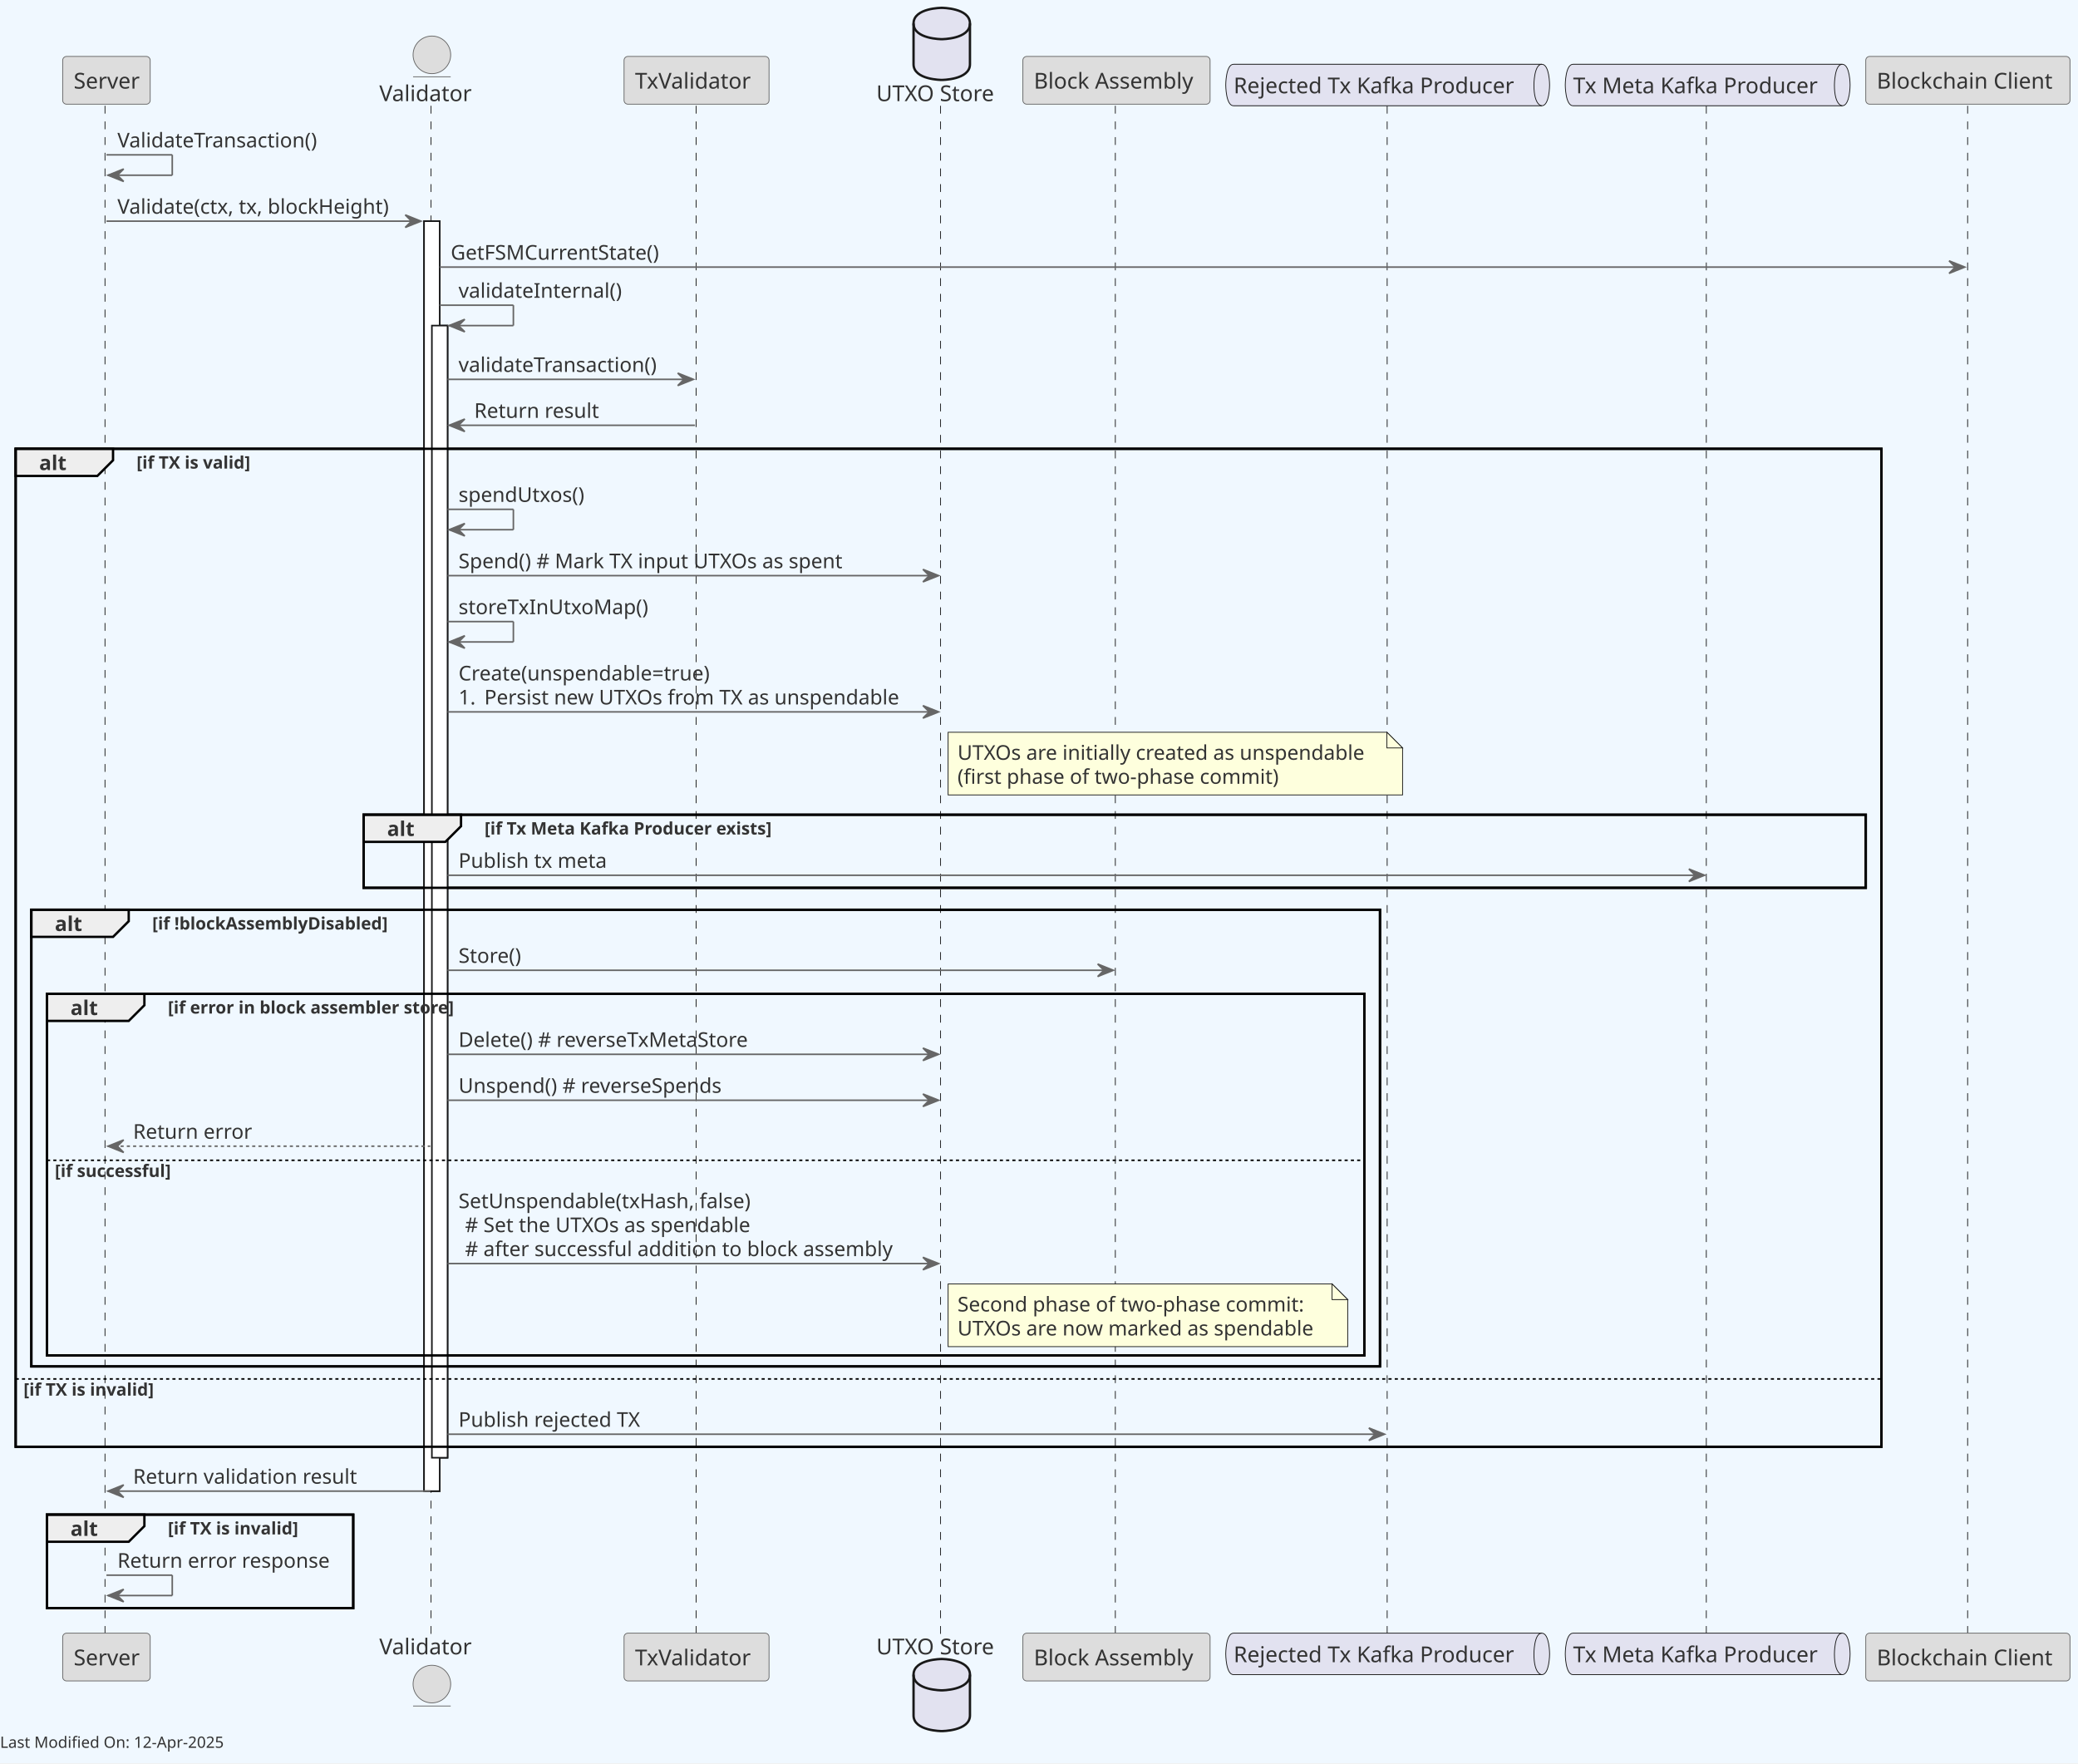
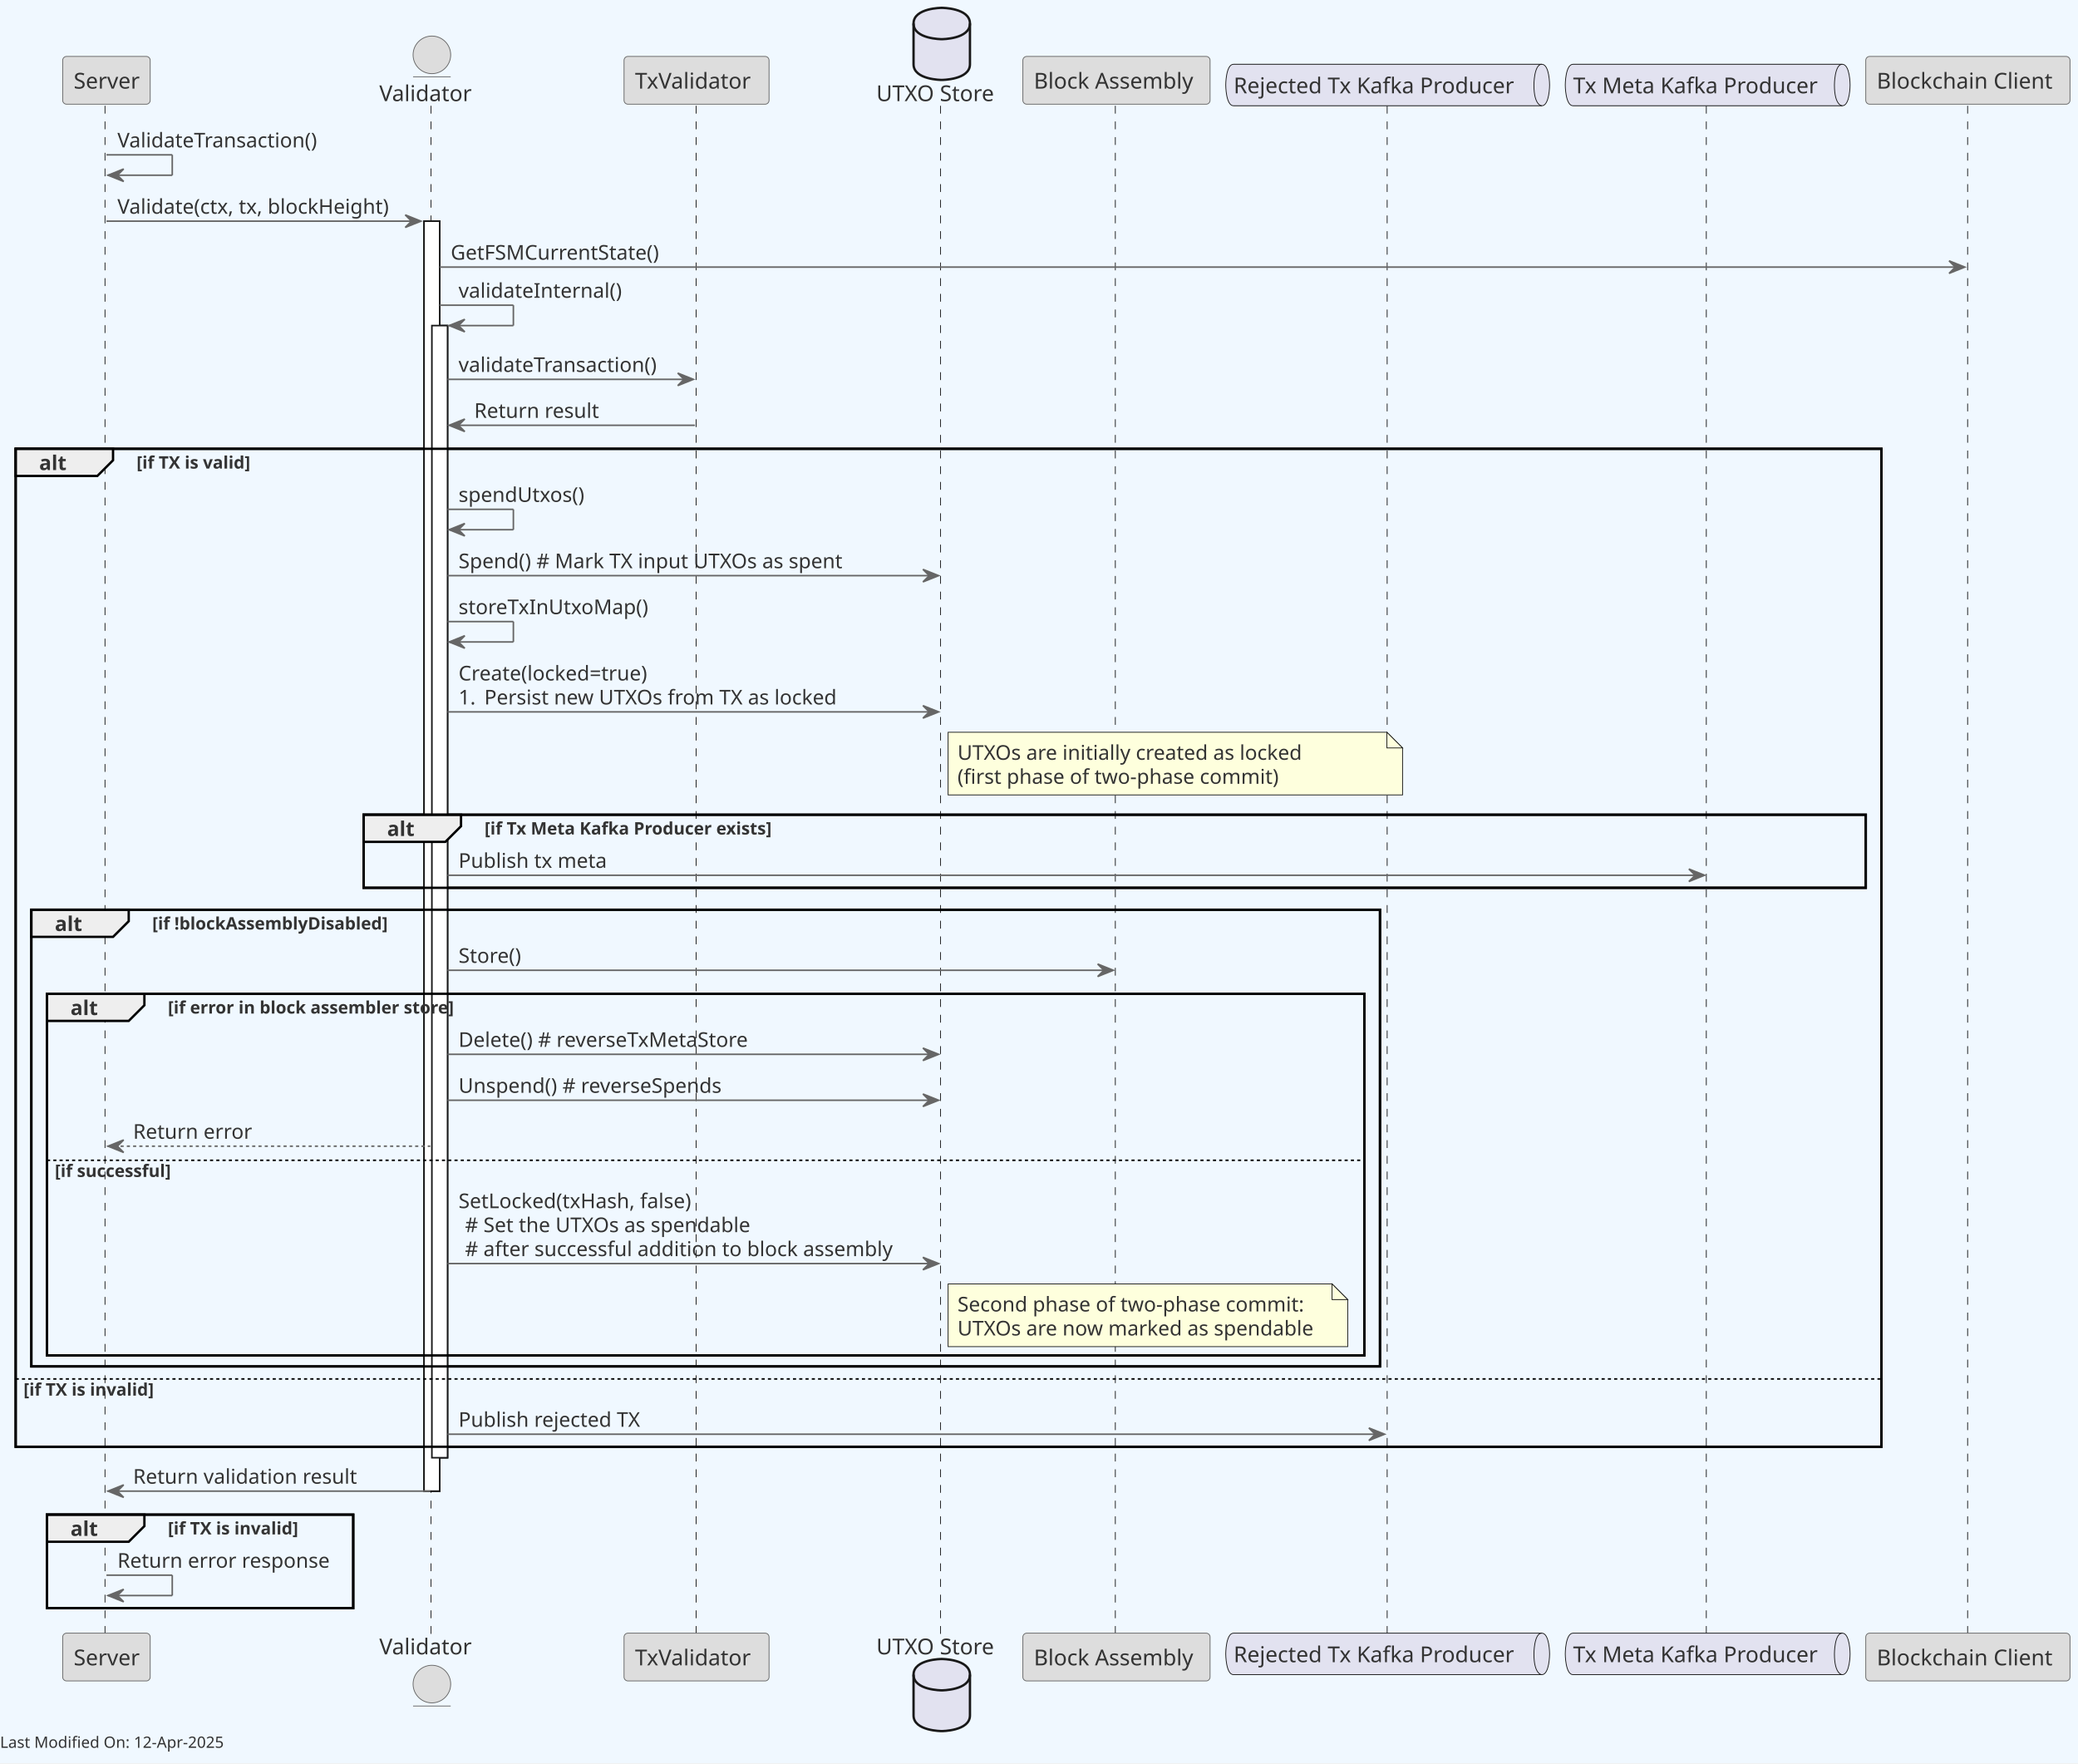
<svg xmlns="http://www.w3.org/2000/svg" contentStyleType="text/css" height="1125" preserveAspectRatio="none" viewBox="0 0 1326 1125" width="1326" zoomAndPan="magnify">
  <path d="m0 0h1326v1125h-1326z" fill="#f0f8ff" />
  <path d="m270.591 141.109h10v810.295h-10z" fill="#fff" stroke="#181818" />
  <path d="m275.591 207.731h10v722.363h-10z" fill="#fff" stroke="#181818" />
  <path d="m10 286.352h1190.57v636.742h-1190.57z" fill="none" stroke="#000" stroke-width="1.5" />
  <path d="m232.048 519.836h958.523v46.621h-958.523z" fill="none" stroke="#000" stroke-width="1.5" />
  <path d="m20 580.457h860.597v291.371h-860.597z" fill="none" stroke="#000" stroke-width="1.5" />
  <path d="m30 634.078h840.597v230.75h-840.597z" fill="none" stroke="#000" stroke-width="1.5" />
  <path d="m30 966.404h195.408v59.621h-195.408z" fill="none" stroke="#000" stroke-width="1.5" />
  <g stroke-width=".5">
    <path d="m67 67.488v975.537" stroke="#181818" stroke-dasharray="5 5" />
    <path d="m275.048 67.488v975.537" stroke="#181818" stroke-dasharray="5 5" />
    <path d="m444.212 67.488v975.537" stroke="#181818" stroke-dasharray="5 5" />
    <path d="m600.179 67.488v975.537" stroke="#181818" stroke-dasharray="5 5" />
    <path d="m711.705 67.488v975.537" stroke="#181818" stroke-dasharray="5 5" />
    <path d="m885.163 67.488v975.537" stroke="#181818" stroke-dasharray="5 5" />
    <path d="m1088.818 67.488v975.537" stroke="#181818" stroke-dasharray="5 5" />
    <path d="m1255.57 67.488v975.537" stroke="#181818" stroke-dasharray="5 5" />
    <rect fill="#ddd" height="30.488" rx="2.5" stroke="#666" width="55.843" x="40" y="36" />
  </g>
  <text fill="#333" font-family="sans-serif" font-size="14" lengthAdjust="spacing" textLength="41.843" x="47" y="56.535">Server</text>
  <rect fill="#ddd" height="30.488" rx="2.5" stroke="#666" stroke-width=".5" width="55.843" x="40" y="1042.025" />
  <text fill="#333" font-family="sans-serif" font-size="14" lengthAdjust="spacing" textLength="41.843" x="47" y="1062.561">Server</text>
  <text fill="#333" font-family="sans-serif" font-size="14" lengthAdjust="spacing" textLength="61.086" x="242.048" y="64.535">Validator</text>
  <ellipse cx="275.591" cy="35" fill="#ddd" rx="12" ry="12" stroke="#666" stroke-width=".5" />
  <path d="m263.591 49h24" stroke="#666" stroke-width=".5" />
  <text fill="#333" font-family="sans-serif" font-size="14" lengthAdjust="spacing" textLength="61.086" x="242.048" y="1055.561">Validator</text>
  <ellipse cx="275.591" cy="1074.514" fill="#ddd" rx="12" ry="12" stroke="#666" stroke-width=".5" />
  <path d="m263.591 1088.514h24" stroke="#666" stroke-width=".5" />
  <rect fill="#ddd" height="30.488" rx="2.5" stroke="#666" stroke-width=".5" width="92.524" x="398.212" y="36" />
  <text fill="#333" font-family="sans-serif" font-size="14" lengthAdjust="spacing" textLength="78.524" x="405.212" y="56.535">TxValidator</text>
  <rect fill="#ddd" height="30.488" rx="2.5" stroke="#666" stroke-width=".5" width="92.524" x="398.212" y="1042.025" />
  <text fill="#333" font-family="sans-serif" font-size="14" lengthAdjust="spacing" textLength="78.524" x="405.212" y="1062.561">TxValidator</text>
  <text fill="#333" font-family="sans-serif" font-size="14" lengthAdjust="spacing" textLength="77.526" x="559.179" y="64.535">UTXO Store</text>
  <path d="m582.942 15c0-10 18-10 18-10s18 0 18 10v26c0 10-18 10-18 10s-18 0-18-10z" fill="#e2e2f0" stroke="#181818" stroke-width="1.5" />
  <path d="m582.942 15c0 10 18 10 18 10s18 0 18-10" fill="none" stroke="#181818" stroke-width="1.5" />
  <text fill="#333" font-family="sans-serif" font-size="14" lengthAdjust="spacing" textLength="77.526" x="559.179" y="1055.561">UTXO Store</text>
  <path d="m582.942 1068.514c0-10 18-10 18-10s18 0 18 10v26c0 10-18 10-18 10s-18 0-18-10z" fill="#e2e2f0" stroke="#181818" stroke-width="1.5" />
  <path d="m582.942 1068.514c0 10 18 10 18 10s18 0 18-10" fill="none" stroke="#181818" stroke-width="1.5" />
  <rect fill="#ddd" height="30.488" rx="2.5" stroke="#666" stroke-width=".5" width="119.458" x="652.705" y="36" />
  <text fill="#333" font-family="sans-serif" font-size="14" lengthAdjust="spacing" textLength="105.458" x="659.705" y="56.535">Block Assembly</text>
  <rect fill="#ddd" height="30.488" rx="2.5" stroke="#666" stroke-width=".5" width="119.458" x="652.705" y="1042.025" />
  <text fill="#333" font-family="sans-serif" font-size="14" lengthAdjust="spacing" textLength="105.458" x="659.705" y="1062.561">Block Assembly</text>
  <path d="m787.163 41h196.655c5 0 5 13.244 5 13.244s0 13.244-5 13.244h-196.655c-5 0-5-13.244-5-13.244s0-13.244 5-13.244" fill="#e2e2f0" stroke="#181818" stroke-width=".5" />
  <path d="m983.818 41c-5 0-5 13.244-5 13.244 0 13.244 5 13.244 5 13.244" fill="none" stroke="#181818" stroke-width=".5" />
  <text fill="#333" font-family="sans-serif" font-size="14" lengthAdjust="spacing" textLength="186.655" x="787.163" y="59.535">Rejected Tx Kafka Producer</text>
  <path d="m787.163 1042.025h196.655c5 0 5 13.244 5 13.244s0 13.244-5 13.244h-196.655c-5 0-5-13.244-5-13.244s0-13.244 5-13.244" fill="#e2e2f0" stroke="#181818" stroke-width=".5" />
  <path d="m983.818 1042.025c-5 0-5 13.244-5 13.244 0 13.244 5 13.244 5 13.244" fill="none" stroke="#181818" stroke-width=".5" />
  <text fill="#333" font-family="sans-serif" font-size="14" lengthAdjust="spacing" textLength="186.655" x="787.163" y="1060.561">Rejected Tx Kafka Producer</text>
  <path d="m1003.818 41h171.752c5 0 5 13.244 5 13.244s0 13.244-5 13.244h-171.752c-5 0-5-13.244-5-13.244s0-13.244 5-13.244" fill="#e2e2f0" stroke="#181818" stroke-width=".5" />
  <path d="m1175.57 41c-5 0-5 13.244-5 13.244 0 13.244 5 13.244 5 13.244" fill="none" stroke="#181818" stroke-width=".5" />
  <text fill="#333" font-family="sans-serif" font-size="14" lengthAdjust="spacing" textLength="161.752" x="1003.818" y="59.535">Tx Meta Kafka Producer</text>
  <path d="m1003.818 1042.025h171.752c5 0 5 13.244 5 13.244s0 13.244-5 13.244h-171.752c-5 0-5-13.244-5-13.244s0-13.244 5-13.244" fill="#e2e2f0" stroke="#181818" stroke-width=".5" />
  <path d="m1175.57 1042.025c-5 0-5 13.244-5 13.244 0 13.244 5 13.244 5 13.244" fill="none" stroke="#181818" stroke-width=".5" />
  <text fill="#333" font-family="sans-serif" font-size="14" lengthAdjust="spacing" textLength="161.752" x="1003.818" y="1060.561">Tx Meta Kafka Producer</text>
  <rect fill="#ddd" height="30.488" rx="2.5" stroke="#666" stroke-width=".5" width="130.314" x="1190.57" y="36" />
  <text fill="#333" font-family="sans-serif" font-size="14" lengthAdjust="spacing" textLength="116.314" x="1197.57" y="56.535">Blockchain Client</text>
  <rect fill="#ddd" height="30.488" rx="2.5" stroke="#666" stroke-width=".5" width="130.314" x="1190.57" y="1042.025" />
  <text fill="#333" font-family="sans-serif" font-size="14" lengthAdjust="spacing" textLength="116.314" x="1197.57" y="1062.561">Blockchain Client</text>
  <path d="m270.591 141.109h10v810.295h-10z" fill="#fff" stroke="#181818" />
  <path d="m275.591 207.731h10v722.363h-10z" fill="#fff" stroke="#181818" />
  <path d="m67.921 98.799h42" stroke="#666" />
  <path d="m109.921 98.799v13" stroke="#666" />
  <path d="m68.921 111.799h41" stroke="#666" />
  <path d="m78.921 107.799-10 4 10 4-4-4z" fill="#666" stroke="#666" />
  <text fill="#333" font-family="sans-serif" font-size="13" lengthAdjust="spacing" textLength="133.041" x="74.921" y="94.057">ValidateTransaction()</text>
  <path d="m258.591 137.109 10 4-10 4 4-4z" fill="#666" stroke="#666" />
  <path d="m67.921 141.109h196.669" stroke="#666" />
  <text fill="#333" font-family="sans-serif" font-size="13" lengthAdjust="spacing" textLength="183.669" x="74.921" y="136.367">Validate(ctx, tx, blockHeight)</text>
  <path d="m1243.727 166.42 10 4-10 4 4-4z" fill="#666" stroke="#666" />
  <path d="m280.591 170.42h969.136" stroke="#666" />
  <text fill="#333" font-family="sans-serif" font-size="13" lengthAdjust="spacing" textLength="134.145" x="287.591" y="165.678">GetFSMCurrentState()</text>
  <path d="m280.591 194.731h47" stroke="#666" />
  <path d="m327.591 194.731v13" stroke="#666" />
  <path d="m286.591 207.731h41" stroke="#666" />
  <path d="m296.591 203.731-10 4 10 4-4-4z" fill="#666" stroke="#666" />
  <text fill="#333" font-family="sans-serif" font-size="13" lengthAdjust="spacing" textLength="105.587" x="292.591" y="189.988">validateInternal()</text>
  <path d="m432.475 238.041 10 4-10 4 4-4z" fill="#666" stroke="#666" />
  <path d="m285.591 242.041h152.884" stroke="#666" />
  <text fill="#333" font-family="sans-serif" font-size="13" lengthAdjust="spacing" textLength="131.269" x="292.591" y="237.299">validateTransaction()</text>
  <path d="m296.591 267.352-10 4 10 4-4-4z" fill="#666" stroke="#666" />
  <path d="m290.591 271.352h152.884" stroke="#666" />
  <text fill="#333" font-family="sans-serif" font-size="13" lengthAdjust="spacing" textLength="81.77" x="302.591" y="266.609">Return result</text>
  <path d="m10 286.352h62.139v7.311l-10 10h-52.139z" fill="#eee" stroke="#000" stroke-width="1.5" />
  <path d="m10 286.352h1190.57v636.742h-1190.57z" fill="none" stroke="#000" stroke-width="1.5" />
  <text fill="#333" font-family="sans-serif" font-size="13" font-weight="bold" lengthAdjust="spacing" textLength="17.139" x="25" y="299.92">alt</text>
  <text fill="#333" font-family="sans-serif" font-size="11" font-weight="bold" lengthAdjust="spacing" textLength="79.326" x="87.139" y="298.986">[if TX is valid]</text>
  <path d="m285.591 324.973h42" stroke="#666" />
  <path d="m327.591 324.973v13" stroke="#666" />
  <path d="m286.591 337.973h41" stroke="#666" />
  <path d="m296.591 333.973-10 4 10 4-4-4z" fill="#666" stroke="#666" />
  <text fill="#333" font-family="sans-serif" font-size="13" lengthAdjust="spacing" textLength="83.211" x="292.591" y="320.231">spendUtxos()</text>
  <path d="m588.942 363.283 10 4-10 4 4-4z" fill="#666" stroke="#666" />
  <path d="m285.591 367.283h309.351" stroke="#666" />
  <text fill="#333" font-family="sans-serif" font-size="13" lengthAdjust="spacing" textLength="255.614" x="292.591" y="362.541">Spend() # Mark TX input UTXOs as spent</text>
  <path d="m285.591 396.594h42" stroke="#666" />
  <path d="m327.591 396.594v13" stroke="#666" />
  <path d="m286.591 409.594h41" stroke="#666" />
  <path d="m296.591 405.594-10 4 10 4-4-4z" fill="#666" stroke="#666" />
  <text fill="#333" font-family="sans-serif" font-size="13" lengthAdjust="spacing" textLength="124.884" x="292.591" y="391.852">storeTxInUtxoMap()</text>
  <path d="m588.942 450.215 10 4-10 4 4-4z" fill="#666" stroke="#666" />
  <path d="m285.591 454.215h309.351" stroke="#666" />
-   <text fill="#333" font-family="sans-serif" font-size="13" lengthAdjust="spacing" textLength="165.921" x="292.591" y="434.162">Create(unspendable=true)</text>
+   <text fill="#333" font-family="sans-serif" font-size="13" lengthAdjust="spacing" textLength="165.921" x="292.591" y="434.162">Create(locked=true)</text>
  <text fill="#333" font-family="sans-serif" font-size="13" lengthAdjust="spacing" textLength="12.334" x="292.591" y="449.473">1.</text>
-   <text fill="#333" font-family="sans-serif" font-size="13" lengthAdjust="spacing" textLength="274.904" x="309.038" y="449.473">Persist new UTXOs from TX as unspendable</text>
+   <text fill="#333" font-family="sans-serif" font-size="13" lengthAdjust="spacing" textLength="274.904" x="309.038" y="449.473">Persist new UTXOs from TX as locked</text>
  <path d="m605 467.215v40h290v-30l-10-10z" fill="#feffdd" stroke="#181818" stroke-width=".5" />
  <path d="m885 467.215v10h10z" fill="#feffdd" stroke="#181818" stroke-width=".5" />
-   <text fill="#333" font-family="sans-serif" font-size="13" lengthAdjust="spacing" textLength="269.382" x="611" y="484.783">UTXOs are initially created as unspendable</text>
+   <text fill="#333" font-family="sans-serif" font-size="13" lengthAdjust="spacing" textLength="269.382" x="611" y="484.783">UTXOs are initially created as locked</text>
  <text fill="#333" font-family="sans-serif" font-size="13" lengthAdjust="spacing" textLength="215.541" x="611" y="500.094">(first phase of two-phase commit)</text>
  <path d="m232.048 519.836h62.139v7.311l-10 10h-52.139z" fill="#eee" stroke="#000" stroke-width="1.5" />
  <path d="m232.048 519.836h958.523v46.621h-958.523z" fill="none" stroke="#000" stroke-width="1.5" />
  <text fill="#333" font-family="sans-serif" font-size="13" font-weight="bold" lengthAdjust="spacing" textLength="17.139" x="247.048" y="533.404">alt</text>
  <text fill="#333" font-family="sans-serif" font-size="11" font-weight="bold" lengthAdjust="spacing" textLength="192.129" x="309.187" y="532.471">[if Tx Meta Kafka Producer exists]</text>
  <path d="m1077.694 554.457 10 4-10 4 4-4z" fill="#666" stroke="#666" />
  <path d="m285.591 558.457h798.104" stroke="#666" />
  <text fill="#333" font-family="sans-serif" font-size="13" lengthAdjust="spacing" textLength="98.128" x="292.591" y="553.715">Publish tx meta</text>
  <path d="m20 580.457h62.139v7.311l-10 10h-52.139z" fill="#eee" stroke="#000" stroke-width="1.5" />
  <path d="m20 580.457h860.597v291.371h-860.597z" fill="none" stroke="#000" stroke-width="1.5" />
  <text fill="#333" font-family="sans-serif" font-size="13" font-weight="bold" lengthAdjust="spacing" textLength="17.139" x="35" y="594.025">alt</text>
  <text fill="#333" font-family="sans-serif" font-size="11" font-weight="bold" lengthAdjust="spacing" textLength="158.587" x="97.139" y="593.092">[if !blockAssemblyDisabled]</text>
  <path d="m700.434 615.078 10 4-10 4 4-4z" fill="#666" stroke="#666" />
  <path d="m285.591 619.078h420.843" stroke="#666" />
  <text fill="#333" font-family="sans-serif" font-size="13" lengthAdjust="spacing" textLength="40.866" x="292.591" y="614.336">Store()</text>
  <path d="m30 634.078h62.139v7.311l-10 10h-52.139z" fill="#eee" stroke="#000" stroke-width="1.5" />
  <path d="m30 634.078h840.597v230.75h-840.597z" fill="none" stroke="#000" stroke-width="1.5" />
  <text fill="#333" font-family="sans-serif" font-size="13" font-weight="bold" lengthAdjust="spacing" textLength="17.139" x="45" y="647.646">alt</text>
  <text fill="#333" font-family="sans-serif" font-size="11" font-weight="bold" lengthAdjust="spacing" textLength="191.877" x="107.139" y="646.713">[if error in block assembler store]</text>
  <path d="m588.942 668.699 10 4-10 4 4-4z" fill="#666" stroke="#666" />
  <path d="m285.591 672.699h309.351" stroke="#666" />
  <text fill="#333" font-family="sans-serif" font-size="13" lengthAdjust="spacing" textLength="189.795" x="292.591" y="667.957">Delete() # reverseTxMetaStore</text>
  <path d="m588.942 698.01 10 4-10 4 4-4z" fill="#666" stroke="#666" />
  <path d="m285.591 702.01h309.351" stroke="#666" />
  <text fill="#333" font-family="sans-serif" font-size="13" lengthAdjust="spacing" textLength="171.304" x="292.591" y="697.268">Unspend() # reverseSpends</text>
  <path d="m78.921 727.32-10 4 10 4-4-4z" fill="#666" stroke="#666" />
  <path d="m72.921 731.32h201.669" stroke="#666" stroke-dasharray="2 2" />
  <text fill="#333" font-family="sans-serif" font-size="13" lengthAdjust="spacing" textLength="77.08" x="84.921" y="726.578">Return error</text>
  <path d="m30 740.32h840.597" stroke="#000" stroke-dasharray="2 2" />
  <text fill="#333" font-family="sans-serif" font-size="11" font-weight="bold" lengthAdjust="spacing" textLength="79.315" x="35" y="750.955">[if successful]</text>
  <path d="m588.942 802.207 10 4-10 4 4-4z" fill="#666" stroke="#666" />
  <path d="m285.591 806.207h309.351" stroke="#666" />
-   <text fill="#333" font-family="sans-serif" font-size="13" lengthAdjust="spacing" textLength="191.375" x="292.591" y="770.844">SetUnspendable(txHash, false)</text>
+   <text fill="#333" font-family="sans-serif" font-size="13" lengthAdjust="spacing" textLength="191.375" x="292.591" y="770.844">SetLocked(txHash, false)</text>
  <text fill="#333" font-family="sans-serif" font-size="13" lengthAdjust="spacing" textLength="188.627" x="296.704" y="786.154"># Set the UTXOs as spendable</text>
  <text fill="#333" font-family="sans-serif" font-size="13" lengthAdjust="spacing" textLength="284.946" x="296.704" y="801.465"># after successful addition to block assembly</text>
  <path d="m605 819.207v40h255v-30l-10-10z" fill="#feffdd" stroke="#181818" stroke-width=".5" />
  <path d="m850 819.207v10h10z" fill="#feffdd" stroke="#181818" stroke-width=".5" />
  <text fill="#333" font-family="sans-serif" font-size="13" lengthAdjust="spacing" textLength="230.991" x="611" y="836.775">Second phase of two-phase commit:</text>
  <text fill="#333" font-family="sans-serif" font-size="13" lengthAdjust="spacing" textLength="234.597" x="611" y="852.086">UTXOs are now marked as spendable</text>
  <path d="m10 879.828h1190.57" stroke="#000" stroke-dasharray="2 2" />
  <text fill="#333" font-family="sans-serif" font-size="11" font-weight="bold" lengthAdjust="spacing" textLength="90.127" x="15" y="890.463">[if TX is invalid]</text>
  <path d="m873.491 911.094 10 4-10 4 4-4z" fill="#666" stroke="#666" />
  <path d="m285.591 915.094h593.9" stroke="#666" />
  <text fill="#333" font-family="sans-serif" font-size="13" lengthAdjust="spacing" textLength="120.936" x="292.591" y="910.352">Publish rejected TX</text>
  <path d="m78.921 947.404-10 4 10 4-4-4z" fill="#666" stroke="#666" />
  <path d="m72.921 951.404h201.669" stroke="#666" />
  <text fill="#333" font-family="sans-serif" font-size="13" lengthAdjust="spacing" textLength="147.342" x="84.921" y="946.662">Return validation result</text>
  <path d="m30 966.404h62.139v7.311l-10 10h-52.139z" fill="#eee" stroke="#000" stroke-width="1.5" />
  <path d="m30 966.404h195.408v59.621h-195.408z" fill="none" stroke="#000" stroke-width="1.5" />
  <text fill="#333" font-family="sans-serif" font-size="13" font-weight="bold" lengthAdjust="spacing" textLength="17.139" x="45" y="979.973">alt</text>
  <text fill="#333" font-family="sans-serif" font-size="11" font-weight="bold" lengthAdjust="spacing" textLength="90.127" x="107.139" y="979.039">[if TX is invalid]</text>
  <path d="m67.921 1005.025h42" stroke="#666" />
  <path d="m109.921 1005.025v13" stroke="#666" />
  <path d="m68.921 1018.025h41" stroke="#666" />
  <path d="m78.921 1014.025-10 4 10 4-4-4z" fill="#666" stroke="#666" />
  <text fill="#333" font-family="sans-serif" font-size="13" lengthAdjust="spacing" textLength="138.487" x="74.921" y="1000.283">Return error response</text>
  <text fill="#333" font-family="sans-serif" font-size="10" lengthAdjust="spacing" textLength="155.493" y="1115.182">Last Modified On: 12-Apr-2025</text>
</svg>
